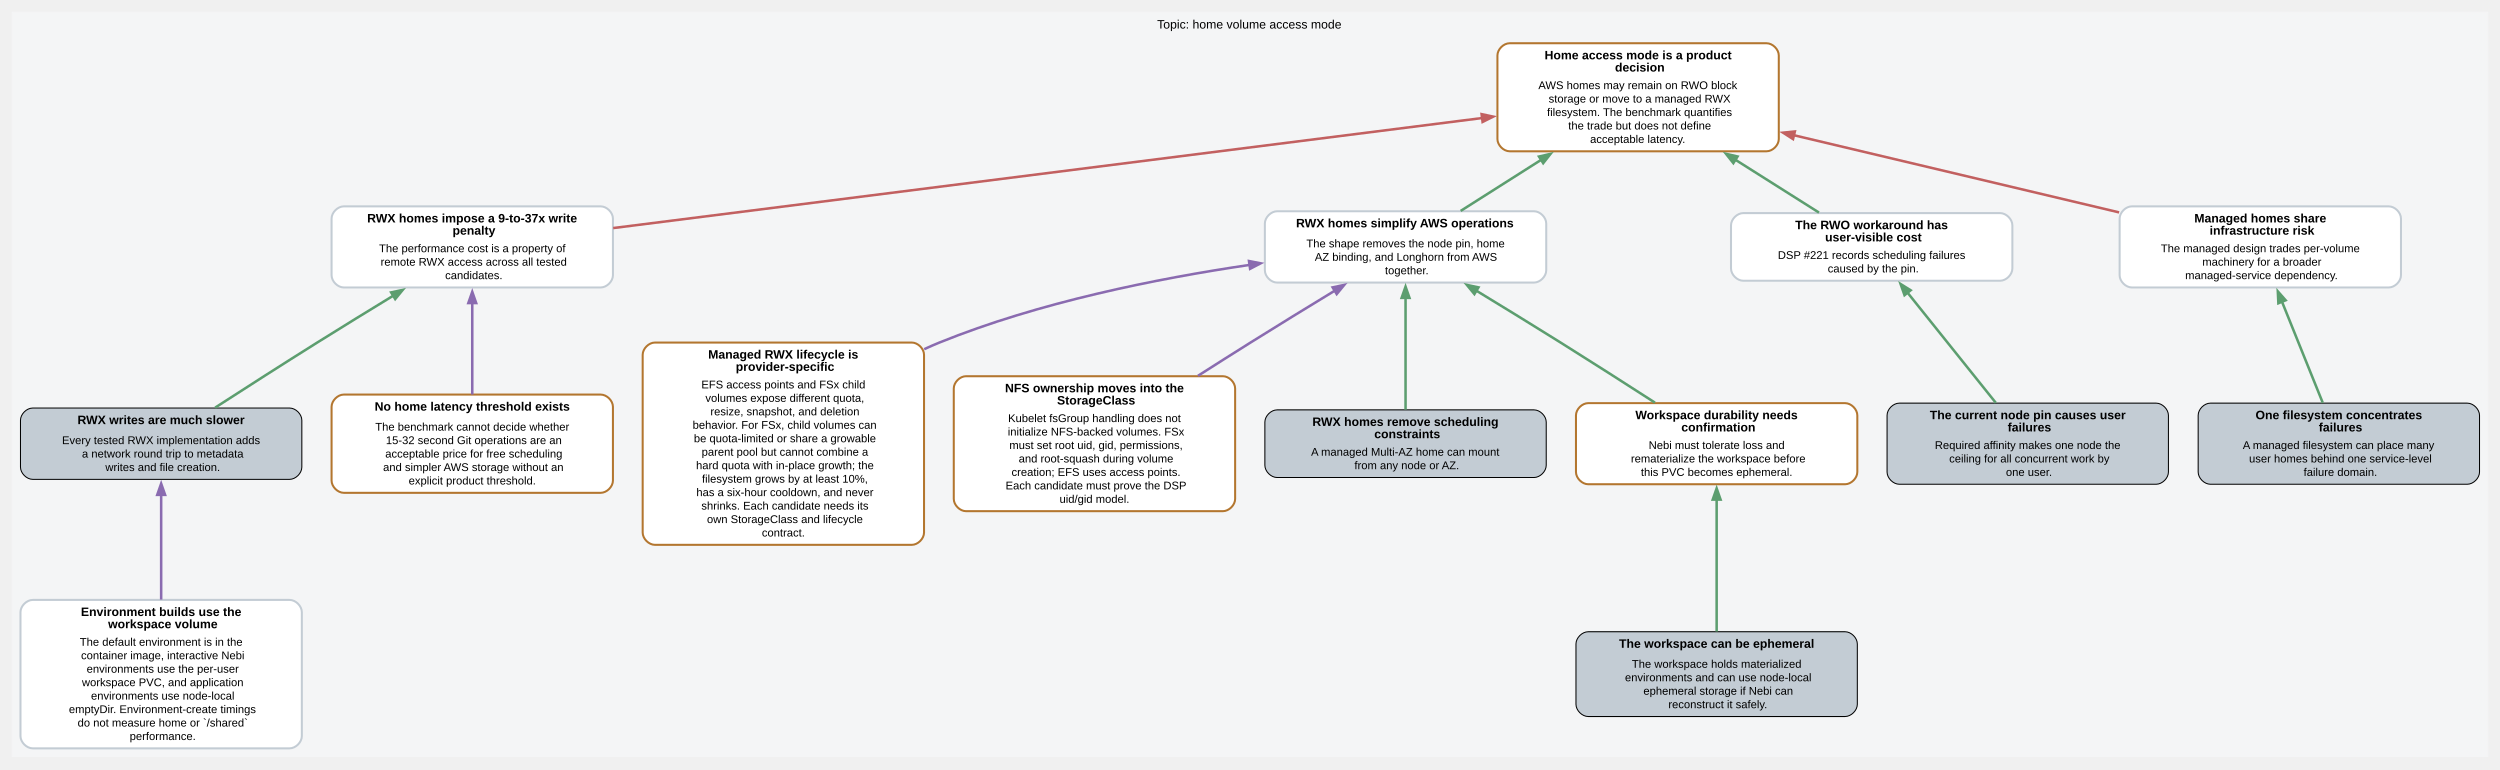
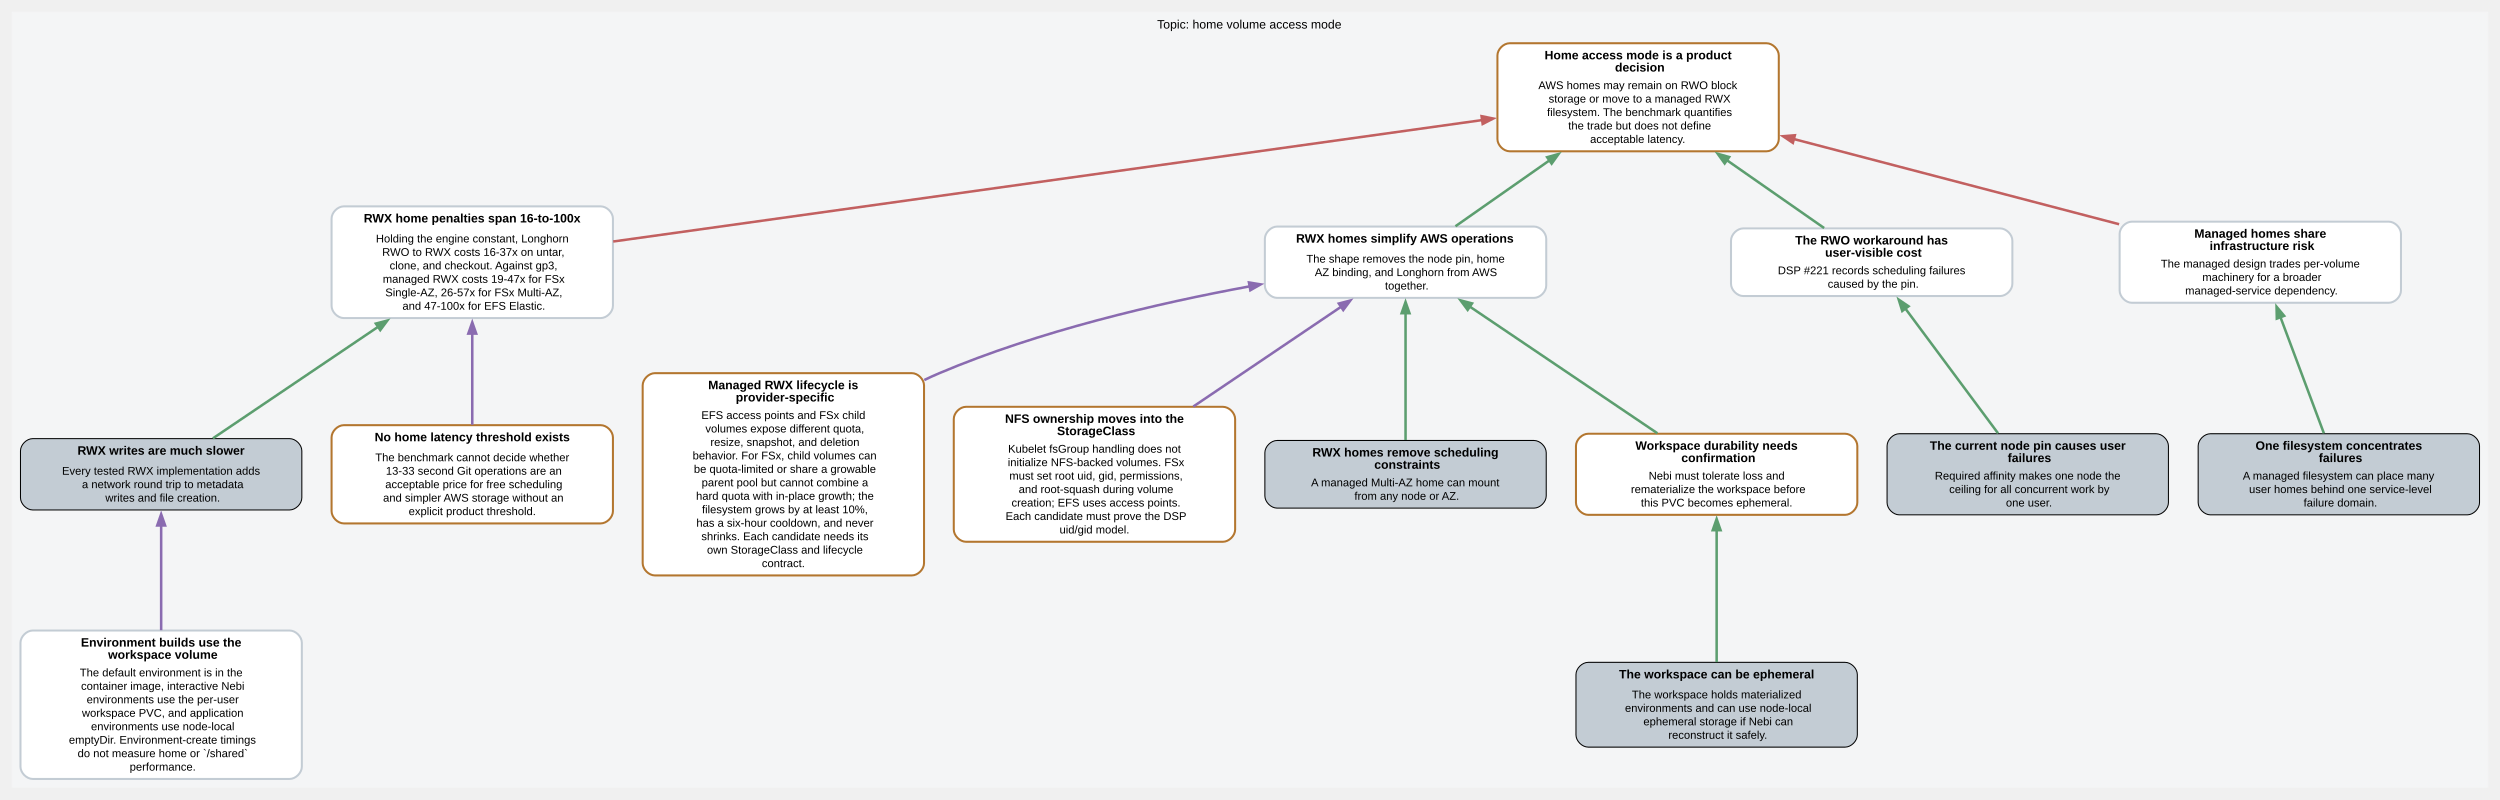
- <svg xmlns="http://www.w3.org/2000/svg" xmlns:xlink="http://www.w3.org/1999/xlink" width="2451pt" height="754pt" viewBox="0.00 0.00 2451.00 754.00">
-   <g id="graph0" class="graph" transform="scale(1 1) rotate(0) translate(4 749.68)">
+ <svg xmlns="http://www.w3.org/2000/svg" xmlns:xlink="http://www.w3.org/1999/xlink" width="2451pt" height="784pt" viewBox="0.00 0.00 2451.00 784.00">
+   <g id="graph0" class="graph" transform="scale(1 1) rotate(0) translate(4 779.68)">
    <g id="clust1" class="cluster">
-       <polygon fill="#f4f5f6" stroke="#f4f5f6" points="8,-8 8,-737.68 2435,-737.68 2435,-8 8,-8" />
-       <text xml:space="preserve" text-anchor="start" x="1130.46" y="-721.68" font-family="arial" font-size="12.00" fill="#000000">Topic: home volume access mode</text>
+       <polygon fill="#f4f5f6" stroke="#f4f5f6" points="8,-8 8,-767.68 2435,-767.68 2435,-8 8,-8" />
+       <text xml:space="preserve" text-anchor="start" x="1130.46" y="-751.68" font-family="arial" font-size="12.00" fill="#000000">Topic: home volume access mode</text>
    </g>
    <g id="node1" class="node">
      <g id="a_node1">
        <a xlink:title="AWS homes may remain on RWO block storage or move to a managed RWX filesystem. The benchmark quantifies the trade but does not define acceptable latency. ">
-           <path fill="white" stroke="#b3762f" stroke-width="2" d="M1727.92,-707.28C1727.92,-707.28 1476.08,-707.28 1476.08,-707.28 1470.08,-707.28 1464.08,-701.28 1464.08,-695.28 1464.08,-695.28 1464.08,-613.36 1464.08,-613.36 1464.08,-607.36 1470.08,-601.36 1476.08,-601.36 1476.08,-601.36 1727.92,-601.36 1727.92,-601.36 1733.92,-601.36 1739.92,-607.36 1739.92,-613.36 1739.92,-613.36 1739.92,-695.28 1739.92,-695.28 1739.92,-701.28 1733.92,-707.28 1727.92,-707.28" />
-           <text xml:space="preserve" text-anchor="start" x="1510.3" y="-691.52" font-family="arial" font-weight="bold" font-size="12.00" fill="#000000">Home access mode is a product</text>
-           <text xml:space="preserve" text-anchor="start" x="1575.99" y="-679.52" font-family="arial" font-weight="bold" font-size="12.00" fill="#000000"> decision</text>
-           <text xml:space="preserve" text-anchor="start" x="1504.2" y="-662.32" font-family="arial" font-size="11.00" fill="#000000">AWS homes may remain on RWO block</text>
-           <text xml:space="preserve" text-anchor="start" x="1511.21" y="-649.12" font-family="arial" font-size="11.00" fill="#000000"> storage or move to a managed RWX</text>
-           <text xml:space="preserve" text-anchor="start" x="1509.68" y="-635.92" font-family="arial" font-size="11.00" fill="#000000"> filesystem. The benchmark quantifies</text>
-           <text xml:space="preserve" text-anchor="start" x="1530.45" y="-622.72" font-family="arial" font-size="11.00" fill="#000000"> the trade but does not define</text>
-           <text xml:space="preserve" text-anchor="start" x="1551.86" y="-609.52" font-family="arial" font-size="11.00" fill="#000000"> acceptable latency. </text>
+           <path fill="white" stroke="#b3762f" stroke-width="2" d="M1727.92,-737.28C1727.92,-737.28 1476.08,-737.28 1476.08,-737.28 1470.08,-737.28 1464.08,-731.28 1464.08,-725.28 1464.08,-725.28 1464.08,-643.36 1464.08,-643.36 1464.08,-637.36 1470.08,-631.36 1476.08,-631.36 1476.08,-631.36 1727.92,-631.36 1727.92,-631.36 1733.92,-631.36 1739.92,-637.36 1739.92,-643.36 1739.92,-643.36 1739.92,-725.28 1739.92,-725.28 1739.92,-731.28 1733.92,-737.28 1727.92,-737.28" />
+           <text xml:space="preserve" text-anchor="start" x="1510.3" y="-721.52" font-family="arial" font-weight="bold" font-size="12.00" fill="#000000">Home access mode is a product</text>
+           <text xml:space="preserve" text-anchor="start" x="1575.99" y="-709.52" font-family="arial" font-weight="bold" font-size="12.00" fill="#000000"> decision</text>
+           <text xml:space="preserve" text-anchor="start" x="1504.2" y="-692.32" font-family="arial" font-size="11.00" fill="#000000">AWS homes may remain on RWO block</text>
+           <text xml:space="preserve" text-anchor="start" x="1511.21" y="-679.12" font-family="arial" font-size="11.00" fill="#000000"> storage or move to a managed RWX</text>
+           <text xml:space="preserve" text-anchor="start" x="1509.68" y="-665.92" font-family="arial" font-size="11.00" fill="#000000"> filesystem. The benchmark quantifies</text>
+           <text xml:space="preserve" text-anchor="start" x="1530.45" y="-652.72" font-family="arial" font-size="11.00" fill="#000000"> the trade but does not define</text>
+           <text xml:space="preserve" text-anchor="start" x="1551.86" y="-639.52" font-family="arial" font-size="11.00" fill="#000000"> acceptable latency. </text>
        </a>
      </g>
    </g>
    <g id="node2" class="node">
      <g id="a_node2">
        <a xlink:title="DSP #221 records scheduling failures caused by the pin.">
-           <path fill="white" stroke="#c3ccd4" stroke-width="2" d="M1956.92,-540.76C1956.92,-540.76 1705.08,-540.76 1705.08,-540.76 1699.08,-540.76 1693.08,-534.76 1693.08,-528.76 1693.08,-528.76 1693.08,-486.44 1693.08,-486.44 1693.08,-480.44 1699.08,-474.44 1705.08,-474.44 1705.08,-474.44 1956.92,-474.44 1956.92,-474.44 1962.92,-474.44 1968.92,-480.44 1968.92,-486.44 1968.92,-486.44 1968.92,-528.76 1968.92,-528.76 1968.92,-534.76 1962.92,-540.76 1956.92,-540.76" />
-           <text xml:space="preserve" text-anchor="start" x="1755.99" y="-525" font-family="arial" font-weight="bold" font-size="12.00" fill="#000000">The RWO workaround has</text>
-           <text xml:space="preserve" text-anchor="start" x="1781.98" y="-513" font-family="arial" font-weight="bold" font-size="12.00" fill="#000000"> user-visible cost</text>
-           <text xml:space="preserve" text-anchor="start" x="1738.98" y="-495.8" font-family="arial" font-size="11.00" fill="#000000">DSP #221 records scheduling failures</text>
-           <text xml:space="preserve" text-anchor="start" x="1784.83" y="-482.6" font-family="arial" font-size="11.00" fill="#000000"> caused by the pin.</text>
+           <path fill="white" stroke="#c3ccd4" stroke-width="2" d="M1956.92,-555.76C1956.92,-555.76 1705.08,-555.76 1705.08,-555.76 1699.08,-555.76 1693.08,-549.76 1693.08,-543.76 1693.08,-543.76 1693.08,-501.44 1693.08,-501.44 1693.08,-495.44 1699.08,-489.44 1705.08,-489.44 1705.08,-489.44 1956.92,-489.44 1956.92,-489.44 1962.92,-489.44 1968.92,-495.44 1968.92,-501.44 1968.92,-501.44 1968.92,-543.76 1968.92,-543.76 1968.92,-549.76 1962.92,-555.76 1956.92,-555.76" />
+           <text xml:space="preserve" text-anchor="start" x="1755.99" y="-540" font-family="arial" font-weight="bold" font-size="12.00" fill="#000000">The RWO workaround has</text>
+           <text xml:space="preserve" text-anchor="start" x="1781.98" y="-528" font-family="arial" font-weight="bold" font-size="12.00" fill="#000000"> user-visible cost</text>
+           <text xml:space="preserve" text-anchor="start" x="1738.98" y="-510.8" font-family="arial" font-size="11.00" fill="#000000">DSP #221 records scheduling failures</text>
+           <text xml:space="preserve" text-anchor="start" x="1784.83" y="-497.6" font-family="arial" font-size="11.00" fill="#000000"> caused by the pin.</text>
        </a>
      </g>
    </g>
    <g id="edge3" class="edge">
      <g id="a_edge3">
        <a xlink:title="support">
-           <path fill="none" stroke="#5c9e6f" stroke-width="2.5" d="M1779.32,-541.26C1755.08,-556.58 1725.39,-575.34 1697.29,-593.1" />
-           <polygon fill="#5c9e6f" stroke="#5c9e6f" stroke-width="2.5" points="1695.38,-589.75 1688.14,-598.88 1699.49,-596.26 1695.38,-589.75" />
+           <path fill="none" stroke="#5c9e6f" stroke-width="2.5" d="M1784.38,-556.11C1756.9,-575.29 1721.24,-600.15 1688.75,-622.81" />
+           <polygon fill="#5c9e6f" stroke="#5c9e6f" stroke-width="2.5" points="1686.87,-619.43 1680.05,-628.88 1691.28,-625.74 1686.87,-619.43" />
        </a>
      </g>
    </g>
    <g id="node3" class="node">
      <g id="a_node3">
        <a xlink:title="The shape removes the node pin, home AZ binding, and Longhorn from AWS together.">
-           <path fill="white" stroke="#c3ccd4" stroke-width="2" d="M1499.92,-542.56C1499.92,-542.56 1248.08,-542.56 1248.08,-542.56 1242.08,-542.56 1236.08,-536.56 1236.08,-530.56 1236.08,-530.56 1236.08,-484.64 1236.08,-484.64 1236.08,-478.64 1242.08,-472.64 1248.08,-472.64 1248.08,-472.64 1499.92,-472.64 1499.92,-472.64 1505.92,-472.64 1511.92,-478.64 1511.92,-484.64 1511.92,-484.64 1511.92,-530.56 1511.92,-530.56 1511.92,-536.56 1505.92,-542.56 1499.92,-542.56" />
-           <text xml:space="preserve" text-anchor="start" x="1266.65" y="-526.8" font-family="arial" font-weight="bold" font-size="12.00" fill="#000000">RWX homes simplify AWS operations</text>
-           <text xml:space="preserve" text-anchor="start" x="1276.77" y="-507.2" font-family="arial" font-size="11.00" fill="#000000">The shape removes the node pin, home</text>
-           <text xml:space="preserve" text-anchor="start" x="1282.59" y="-494" font-family="arial" font-size="11.00" fill="#000000"> AZ binding, and Longhorn from AWS</text>
-           <text xml:space="preserve" text-anchor="start" x="1350.76" y="-480.8" font-family="arial" font-size="11.00" fill="#000000"> together.</text>
+           <path fill="white" stroke="#c3ccd4" stroke-width="2" d="M1499.92,-557.56C1499.92,-557.56 1248.08,-557.56 1248.08,-557.56 1242.08,-557.56 1236.08,-551.56 1236.08,-545.56 1236.08,-545.56 1236.08,-499.64 1236.08,-499.64 1236.08,-493.64 1242.08,-487.64 1248.08,-487.64 1248.08,-487.64 1499.92,-487.64 1499.92,-487.64 1505.92,-487.64 1511.92,-493.64 1511.92,-499.64 1511.92,-499.64 1511.92,-545.56 1511.92,-545.56 1511.92,-551.56 1505.92,-557.56 1499.92,-557.56" />
+           <text xml:space="preserve" text-anchor="start" x="1266.65" y="-541.8" font-family="arial" font-weight="bold" font-size="12.00" fill="#000000">RWX homes simplify AWS operations</text>
+           <text xml:space="preserve" text-anchor="start" x="1276.77" y="-522.2" font-family="arial" font-size="11.00" fill="#000000">The shape removes the node pin, home</text>
+           <text xml:space="preserve" text-anchor="start" x="1282.59" y="-509" font-family="arial" font-size="11.00" fill="#000000"> AZ binding, and Longhorn from AWS</text>
+           <text xml:space="preserve" text-anchor="start" x="1350.76" y="-495.8" font-family="arial" font-size="11.00" fill="#000000"> together.</text>
        </a>
      </g>
    </g>
    <g id="edge1" class="edge">
      <g id="a_edge1">
        <a xlink:title="support">
-           <path fill="none" stroke="#5c9e6f" stroke-width="2.5" d="M1428.03,-542.9C1451.67,-557.9 1480.12,-575.96 1507.1,-593.08" />
-           <polygon fill="#5c9e6f" stroke="#5c9e6f" stroke-width="2.5" points="1504.82,-596.2 1516.17,-598.84 1508.95,-589.7 1504.82,-596.2" />
+           <path fill="none" stroke="#5c9e6f" stroke-width="2.5" d="M1422.91,-557.86C1449.83,-576.72 1484.03,-600.68 1515.31,-622.59" />
+           <polygon fill="#5c9e6f" stroke="#5c9e6f" stroke-width="2.5" points="1512.82,-625.55 1524.04,-628.71 1517.24,-619.24 1512.82,-625.55" />
        </a>
      </g>
    </g>
    <g id="node4" class="node">
      <g id="a_node4">
        <a xlink:title="Nebi must tolerate loss and rematerialize the workspace before this PVC becomes ephemeral. ">
          <path fill="white" stroke="#b3762f" stroke-width="2" d="M1804.92,-354.44C1804.92,-354.44 1553.08,-354.44 1553.08,-354.44 1547.08,-354.44 1541.08,-348.44 1541.08,-342.44 1541.08,-342.44 1541.08,-286.92 1541.08,-286.92 1541.08,-280.92 1547.08,-274.92 1553.08,-274.92 1553.08,-274.92 1804.92,-274.92 1804.92,-274.92 1810.92,-274.92 1816.92,-280.92 1816.92,-286.92 1816.92,-286.92 1816.92,-342.44 1816.92,-342.44 1816.92,-348.44 1810.92,-354.44 1804.92,-354.44" />
          <text xml:space="preserve" text-anchor="start" x="1599.31" y="-338.68" font-family="arial" font-weight="bold" font-size="12.00" fill="#000000">Workspace durability needs</text>
          <text xml:space="preserve" text-anchor="start" x="1641" y="-326.68" font-family="arial" font-weight="bold" font-size="12.00" fill="#000000"> confirmation</text>
          <text xml:space="preserve" text-anchor="start" x="1612.36" y="-309.48" font-family="arial" font-size="11.00" fill="#000000">Nebi must tolerate loss and</text>
          <text xml:space="preserve" text-anchor="start" x="1591.88" y="-296.28" font-family="arial" font-size="11.00" fill="#000000"> rematerialize the workspace before</text>
          <text xml:space="preserve" text-anchor="start" x="1601.66" y="-283.08" font-family="arial" font-size="11.00" fill="#000000"> this PVC becomes ephemeral. </text>
        </a>
      </g>
    </g>
    <g id="edge4" class="edge">
      <g id="a_edge4">
        <a xlink:title="support">
-           <path fill="none" stroke="#5c9e6f" stroke-width="2.5" d="M1618.52,-354.93C1590.47,-373.01 1556.63,-394.67 1526,-413.84 1499.09,-430.68 1469.31,-448.94 1443.29,-464.77" />
-           <polygon fill="#5c9e6f" stroke="#5c9e6f" stroke-width="2.5" points="1441.49,-461.36 1434.08,-470.36 1445.48,-467.94 1441.49,-461.36" />
+           <path fill="none" stroke="#5c9e6f" stroke-width="2.5" d="M1620.91,-354.9C1568.32,-390.41 1491.03,-442.59 1436.97,-479.09" />
+           <polygon fill="#5c9e6f" stroke="#5c9e6f" stroke-width="2.5" points="1434.88,-475.85 1427.92,-485.2 1439.19,-482.23 1434.88,-475.85" />
        </a>
      </g>
    </g>
    <g id="node5" class="node">
      <g id="a_node5">
-         <a xlink:title="The performance cost is a property of remote RWX access across all tested candidates.">
-           <path fill="white" stroke="#c3ccd4" stroke-width="2" d="M584.92,-547.36C584.92,-547.36 333.08,-547.36 333.08,-547.36 327.08,-547.36 321.08,-541.36 321.08,-535.36 321.08,-535.36 321.08,-479.84 321.08,-479.84 321.08,-473.84 327.08,-467.84 333.08,-467.84 333.08,-467.84 584.92,-467.84 584.92,-467.84 590.92,-467.84 596.92,-473.84 596.92,-479.84 596.92,-479.84 596.92,-535.36 596.92,-535.36 596.92,-541.36 590.92,-547.36 584.92,-547.36" />
-           <text xml:space="preserve" text-anchor="start" x="355.97" y="-531.6" font-family="arial" font-weight="bold" font-size="12.00" fill="#000000">RWX homes impose a 9-to-37x write</text>
-           <text xml:space="preserve" text-anchor="start" x="436.33" y="-519.6" font-family="arial" font-weight="bold" font-size="12.00" fill="#000000"> penalty</text>
-           <text xml:space="preserve" text-anchor="start" x="367.6" y="-502.4" font-family="arial" font-size="11.00" fill="#000000">The performance cost is a property of</text>
-           <text xml:space="preserve" text-anchor="start" x="366.08" y="-489.2" font-family="arial" font-size="11.00" fill="#000000"> remote RWX access across all tested</text>
-           <text xml:space="preserve" text-anchor="start" x="429.34" y="-476" font-family="arial" font-size="11.00" fill="#000000"> candidates.</text>
+         <a xlink:title="Holding the engine constant, Longhorn RWO to RWX costs 16-37x on untar, clone, and checkout. Against gp3, managed RWX costs 19-47x for FSx Single-AZ, 26-57x for FSx Multi-AZ, and 47-100x for EFS Elastic.">
+           <path fill="white" stroke="#c3ccd4" stroke-width="2" d="M584.92,-577.36C584.92,-577.36 333.08,-577.36 333.08,-577.36 327.08,-577.36 321.08,-571.36 321.08,-565.36 321.08,-565.36 321.08,-479.84 321.08,-479.84 321.08,-473.84 327.08,-467.84 333.08,-467.84 333.08,-467.84 584.92,-467.84 584.92,-467.84 590.92,-467.84 596.92,-473.84 596.92,-479.84 596.92,-479.84 596.92,-565.36 596.92,-565.36 596.92,-571.36 590.92,-577.36 584.92,-577.36" />
+           <text xml:space="preserve" text-anchor="start" x="352.64" y="-561.6" font-family="arial" font-weight="bold" font-size="12.00" fill="#000000">RWX home penalties span 16-to-100x</text>
+           <text xml:space="preserve" text-anchor="start" x="364.51" y="-542" font-family="arial" font-size="11.00" fill="#000000">Holding the engine constant, Longhorn</text>
+           <text xml:space="preserve" text-anchor="start" x="367.61" y="-528.8" font-family="arial" font-size="11.00" fill="#000000"> RWO to RWX costs 16-37x on untar,</text>
+           <text xml:space="preserve" text-anchor="start" x="374.92" y="-515.6" font-family="arial" font-size="11.00" fill="#000000"> clone, and checkout. Against gp3,</text>
+           <text xml:space="preserve" text-anchor="start" x="368.22" y="-502.4" font-family="arial" font-size="11.00" fill="#000000"> managed RWX costs 19-47x for FSx</text>
+           <text xml:space="preserve" text-anchor="start" x="370.67" y="-489.2" font-family="arial" font-size="11.00" fill="#000000"> Single-AZ, 26-57x for FSx Multi-AZ,</text>
+           <text xml:space="preserve" text-anchor="start" x="387.47" y="-476" font-family="arial" font-size="11.00" fill="#000000"> and 47-100x for EFS Elastic.</text>
        </a>
      </g>
    </g>
    <g id="edge5" class="edge">
      <g id="a_edge5">
        <a xlink:title="attack">
-           <path fill="none" stroke="#c26060" stroke-width="2.5" d="M597.16,-526.09C812.23,-553.32 1225.59,-605.66 1449.26,-633.98" />
-           <polygon fill="#c26060" stroke="#c26060" stroke-width="2.5" points="1448.57,-637.77 1459.96,-635.34 1449.53,-630.13 1448.57,-637.77" />
+           <path fill="none" stroke="#c26060" stroke-width="2.5" d="M597.16,-542.91C812.23,-572.96 1225.59,-630.72 1449.26,-661.98" />
+           <polygon fill="#c26060" stroke="#c26060" stroke-width="2.5" points="1448.54,-665.76 1459.97,-663.47 1449.61,-658.14 1448.54,-665.76" />
        </a>
      </g>
    </g>
    <g id="node6" class="node">
      <g id="a_node6">
        <a xlink:title="The default environment is in the container image, interactive Nebi environments use the per-user workspace PVC, and application environments use node-local emptyDir. Environment-create timings do not measure home or `/shared` performance.">
          <path fill="white" stroke="#c3ccd4" stroke-width="2" d="M279.92,-161.52C279.92,-161.52 28.08,-161.52 28.08,-161.52 22.08,-161.52 16.08,-155.52 16.08,-149.52 16.08,-149.52 16.08,-28 16.08,-28 16.08,-22 22.08,-16 28.08,-16 28.08,-16 279.92,-16 279.92,-16 285.92,-16 291.92,-22 291.92,-28 291.92,-28 291.92,-149.52 291.92,-149.52 291.92,-155.52 285.92,-161.52 279.92,-161.52" />
          <text xml:space="preserve" text-anchor="start" x="75.32" y="-145.76" font-family="arial" font-weight="bold" font-size="12.00" fill="#000000">Environment builds use the</text>
          <text xml:space="preserve" text-anchor="start" x="98.64" y="-133.76" font-family="arial" font-weight="bold" font-size="12.00" fill="#000000"> workspace volume</text>
          <text xml:space="preserve" text-anchor="start" x="74.2" y="-116.56" font-family="arial" font-size="11.00" fill="#000000">The default environment is in the</text>
          <text xml:space="preserve" text-anchor="start" x="72.38" y="-103.36" font-family="arial" font-size="11.00" fill="#000000"> container image, interactive Nebi</text>
          <text xml:space="preserve" text-anchor="start" x="77.88" y="-90.16" font-family="arial" font-size="11.00" fill="#000000"> environments use the per-user</text>
          <text xml:space="preserve" text-anchor="start" x="73.29" y="-76.96" font-family="arial" font-size="11.00" fill="#000000"> workspace PVC, and application</text>
          <text xml:space="preserve" text-anchor="start" x="82.15" y="-63.76" font-family="arial" font-size="11.00" fill="#000000"> environments use node-local</text>
          <text xml:space="preserve" text-anchor="start" x="60.47" y="-50.56" font-family="arial" font-size="11.00" fill="#000000"> emptyDir. Environment-create timings</text>
          <text xml:space="preserve" text-anchor="start" x="69.01" y="-37.36" font-family="arial" font-size="11.00" fill="#000000"> do not measure home or `/shared`</text>
          <text xml:space="preserve" text-anchor="start" x="120.07" y="-24.16" font-family="arial" font-size="11.00" fill="#000000"> performance.</text>
        </a>
      </g>
    </g>
    <g id="node13" class="node">
      <g id="a_node13">
        <a xlink:title="Every tested RWX implementation adds a network round trip to metadata writes and file creation.">
          <path fill="#c3ccd4" stroke="black" d="M279.92,-349.64C279.92,-349.64 28.08,-349.64 28.08,-349.64 22.08,-349.64 16.08,-343.64 16.08,-337.64 16.08,-337.64 16.08,-291.72 16.08,-291.72 16.08,-285.72 22.08,-279.72 28.08,-279.72 28.08,-279.72 279.92,-279.72 279.92,-279.72 285.92,-279.72 291.92,-285.72 291.92,-291.72 291.92,-291.72 291.92,-337.64 291.92,-337.64 291.92,-343.64 285.92,-349.64 279.92,-349.64" />
          <text xml:space="preserve" text-anchor="start" x="71.97" y="-333.88" font-family="arial" font-weight="bold" font-size="12.00" fill="#000000">RWX writes are much slower</text>
          <text xml:space="preserve" text-anchor="start" x="56.79" y="-314.28" font-family="arial" font-size="11.00" fill="#000000">Every tested RWX implementation adds</text>
          <text xml:space="preserve" text-anchor="start" x="73.29" y="-301.08" font-family="arial" font-size="11.00" fill="#000000"> a network round trip to metadata</text>
          <text xml:space="preserve" text-anchor="start" x="96.22" y="-287.88" font-family="arial" font-size="11.00" fill="#000000"> writes and file creation.</text>
        </a>
      </g>
    </g>
    <g id="edge6" class="edge">
      <g id="a_edge6">
        <a xlink:title="undercut">
          <path fill="none" stroke="#8a6bb0" stroke-width="2.5" d="M154,-161.84C154,-195.53 154,-234.76 154,-264.9" />
          <polygon fill="#8a6bb0" stroke="#8a6bb0" stroke-width="2.5" points="150.15,-264.54 154,-275.54 157.85,-264.54 150.15,-264.54" />
        </a>
      </g>
    </g>
    <g id="node7" class="node">
      <g id="a_node7">
-         <a xlink:title="The benchmark cannot decide whether 15-32 second Git operations are an acceptable price for free scheduling and simpler AWS storage without an explicit product threshold. ">
+         <a xlink:title="The benchmark cannot decide whether 13-33 second Git operations are an acceptable price for free scheduling and simpler AWS storage without an explicit product threshold. ">
          <path fill="white" stroke="#b3762f" stroke-width="2" d="M584.92,-362.84C584.92,-362.84 333.08,-362.84 333.08,-362.84 327.08,-362.84 321.08,-356.84 321.08,-350.84 321.08,-350.84 321.08,-278.52 321.08,-278.52 321.08,-272.52 327.08,-266.52 333.08,-266.52 333.08,-266.52 584.92,-266.52 584.92,-266.52 590.92,-266.52 596.92,-272.52 596.92,-278.52 596.92,-278.52 596.92,-350.84 596.92,-350.84 596.92,-356.84 590.92,-362.84 584.92,-362.84" />
          <text xml:space="preserve" text-anchor="start" x="363.31" y="-347.08" font-family="arial" font-weight="bold" font-size="12.00" fill="#000000">No home latency threshold exists</text>
          <text xml:space="preserve" text-anchor="start" x="363.92" y="-327.48" font-family="arial" font-size="11.00" fill="#000000">The benchmark cannot decide whether</text>
-           <text xml:space="preserve" text-anchor="start" x="371.25" y="-314.28" font-family="arial" font-size="11.00" fill="#000000"> 15-32 second Git operations are an</text>
+           <text xml:space="preserve" text-anchor="start" x="371.25" y="-314.28" font-family="arial" font-size="11.00" fill="#000000"> 13-33 second Git operations are an</text>
          <text xml:space="preserve" text-anchor="start" x="370.64" y="-301.08" font-family="arial" font-size="11.00" fill="#000000"> acceptable price for free scheduling</text>
          <text xml:space="preserve" text-anchor="start" x="368.51" y="-287.88" font-family="arial" font-size="11.00" fill="#000000"> and simpler AWS storage without an</text>
          <text xml:space="preserve" text-anchor="start" x="393.58" y="-274.68" font-family="arial" font-size="11.00" fill="#000000"> explicit product threshold. </text>
        </a>
      </g>
    </g>
    <g id="edge7" class="edge">
      <g id="a_edge7">
        <a xlink:title="undercut">
-           <path fill="none" stroke="#8a6bb0" stroke-width="2.5" d="M459,-362.87C459,-390.11 459,-424.46 459,-452.75" />
-           <polygon fill="#8a6bb0" stroke="#8a6bb0" stroke-width="2.5" points="455.15,-452.56 459,-463.56 462.85,-452.56 455.15,-452.56" />
+           <path fill="none" stroke="#8a6bb0" stroke-width="2.5" d="M459,-363.18C459,-389.8 459,-423.47 459,-452.92" />
+           <polygon fill="#8a6bb0" stroke="#8a6bb0" stroke-width="2.5" points="455.15,-452.65 459,-463.65 462.85,-452.65 455.15,-452.65" />
        </a>
      </g>
    </g>
    <g id="node8" class="node">
      <g id="a_node8">
        <a xlink:title="The managed design trades per-volume machinery for a broader managed-service dependency.">
-           <path fill="white" stroke="#c3ccd4" stroke-width="2" d="M2337.92,-547.36C2337.92,-547.36 2086.08,-547.36 2086.08,-547.36 2080.08,-547.36 2074.08,-541.36 2074.08,-535.36 2074.08,-535.36 2074.08,-479.84 2074.08,-479.84 2074.08,-473.84 2080.08,-467.84 2086.08,-467.84 2086.08,-467.84 2337.92,-467.84 2337.92,-467.84 2343.92,-467.84 2349.92,-473.84 2349.92,-479.84 2349.92,-479.84 2349.92,-535.36 2349.92,-535.36 2349.92,-541.36 2343.92,-547.36 2337.92,-547.36" />
-           <text xml:space="preserve" text-anchor="start" x="2147.31" y="-531.6" font-family="arial" font-weight="bold" font-size="12.00" fill="#000000">Managed homes share</text>
-           <text xml:space="preserve" text-anchor="start" x="2158.98" y="-519.6" font-family="arial" font-weight="bold" font-size="12.00" fill="#000000"> infrastructure risk</text>
-           <text xml:space="preserve" text-anchor="start" x="2114.47" y="-502.4" font-family="arial" font-size="11.00" fill="#000000">The managed design trades per-volume</text>
-           <text xml:space="preserve" text-anchor="start" x="2152.08" y="-489.2" font-family="arial" font-size="11.00" fill="#000000"> machinery for a broader</text>
-           <text xml:space="preserve" text-anchor="start" x="2135.26" y="-476" font-family="arial" font-size="11.00" fill="#000000"> managed-service dependency.</text>
+           <path fill="white" stroke="#c3ccd4" stroke-width="2" d="M2337.92,-562.36C2337.92,-562.36 2086.08,-562.36 2086.08,-562.36 2080.08,-562.36 2074.08,-556.36 2074.08,-550.36 2074.08,-550.36 2074.08,-494.84 2074.08,-494.84 2074.08,-488.84 2080.08,-482.84 2086.08,-482.84 2086.08,-482.84 2337.92,-482.84 2337.92,-482.84 2343.92,-482.84 2349.92,-488.84 2349.92,-494.84 2349.92,-494.84 2349.92,-550.36 2349.92,-550.36 2349.92,-556.36 2343.92,-562.36 2337.92,-562.36" />
+           <text xml:space="preserve" text-anchor="start" x="2147.31" y="-546.6" font-family="arial" font-weight="bold" font-size="12.00" fill="#000000">Managed homes share</text>
+           <text xml:space="preserve" text-anchor="start" x="2158.98" y="-534.6" font-family="arial" font-weight="bold" font-size="12.00" fill="#000000"> infrastructure risk</text>
+           <text xml:space="preserve" text-anchor="start" x="2114.47" y="-517.4" font-family="arial" font-size="11.00" fill="#000000">The managed design trades per-volume</text>
+           <text xml:space="preserve" text-anchor="start" x="2152.08" y="-504.2" font-family="arial" font-size="11.00" fill="#000000"> machinery for a broader</text>
+           <text xml:space="preserve" text-anchor="start" x="2135.26" y="-491" font-family="arial" font-size="11.00" fill="#000000"> managed-service dependency.</text>
        </a>
      </g>
    </g>
    <g id="edge2" class="edge">
      <g id="a_edge2">
        <a xlink:title="attack">
-           <path fill="none" stroke="#c26060" stroke-width="2.5" d="M2073.58,-541.44C1978.6,-563.97 1852.52,-593.88 1754.63,-617.11" />
-           <polygon fill="#c26060" stroke="#c26060" stroke-width="2.5" points="1753.89,-613.33 1744.08,-619.61 1755.67,-620.82 1753.89,-613.33" />
+           <path fill="none" stroke="#c26060" stroke-width="2.5" d="M2073.58,-559.84C1978.6,-584.71 1852.52,-617.72 1754.63,-643.36" />
+           <polygon fill="#c26060" stroke="#c26060" stroke-width="2.5" points="1753.72,-639.61 1744.06,-646.12 1755.67,-647.06 1753.72,-639.61" />
        </a>
      </g>
    </g>
    <g id="node9" class="node">
      <g id="a_node9">
        <a xlink:title="EFS access points and FSx child volumes expose different quota, resize, snapshot, and deletion behavior. For FSx, child volumes can be quota-limited or share a growable parent pool but cannot combine a hard quota with in-place growth; the filesystem grows by at least 10%, has a six-hour cooldown, and never shrinks. Each candidate needs its own StorageClass and lifecycle contract. ">
          <path fill="white" stroke="#b3762f" stroke-width="2" d="M889.92,-413.84C889.92,-413.84 638.08,-413.84 638.08,-413.84 632.08,-413.84 626.08,-407.84 626.08,-401.84 626.08,-401.84 626.08,-227.52 626.08,-227.52 626.08,-221.52 632.08,-215.52 638.08,-215.52 638.08,-215.52 889.92,-215.52 889.92,-215.52 895.92,-215.52 901.92,-221.52 901.92,-227.52 901.92,-227.52 901.92,-401.84 901.92,-401.84 901.92,-407.84 895.92,-413.84 889.92,-413.84" />
          <text xml:space="preserve" text-anchor="start" x="690.31" y="-398.08" font-family="arial" font-weight="bold" font-size="12.00" fill="#000000">Managed RWX lifecycle is</text>
          <text xml:space="preserve" text-anchor="start" x="713.98" y="-386.08" font-family="arial" font-weight="bold" font-size="12.00" fill="#000000"> provider-specific</text>
          <text xml:space="preserve" text-anchor="start" x="683.6" y="-368.88" font-family="arial" font-size="11.00" fill="#000000">EFS access points and FSx child</text>
          <text xml:space="preserve" text-anchor="start" x="684.51" y="-355.68" font-family="arial" font-size="11.00" fill="#000000"> volumes expose different quota,</text>
          <text xml:space="preserve" text-anchor="start" x="689.4" y="-342.48" font-family="arial" font-size="11.00" fill="#000000"> resize, snapshot, and deletion</text>
          <text xml:space="preserve" text-anchor="start" x="671.99" y="-329.28" font-family="arial" font-size="11.00" fill="#000000"> behavior. For FSx, child volumes can</text>
          <text xml:space="preserve" text-anchor="start" x="673.2" y="-316.08" font-family="arial" font-size="11.00" fill="#000000"> be quota-limited or share a growable</text>
          <text xml:space="preserve" text-anchor="start" x="680.83" y="-302.88" font-family="arial" font-size="11.00" fill="#000000"> parent pool but cannot combine a</text>
          <text xml:space="preserve" text-anchor="start" x="675.34" y="-289.68" font-family="arial" font-size="11.00" fill="#000000"> hard quota with in-place growth; the</text>
          <text xml:space="preserve" text-anchor="start" x="681.16" y="-276.48" font-family="arial" font-size="11.00" fill="#000000"> filesystem grows by at least 10%,</text>
          <text xml:space="preserve" text-anchor="start" x="675.64" y="-263.28" font-family="arial" font-size="11.00" fill="#000000"> has a six-hour cooldown, and never</text>
          <text xml:space="preserve" text-anchor="start" x="680.54" y="-250.08" font-family="arial" font-size="11.00" fill="#000000"> shrinks. Each candidate needs its</text>
          <text xml:space="preserve" text-anchor="start" x="686.04" y="-236.88" font-family="arial" font-size="11.00" fill="#000000"> own StorageClass and lifecycle</text>
          <text xml:space="preserve" text-anchor="start" x="739.85" y="-223.68" font-family="arial" font-size="11.00" fill="#000000"> contract. </text>
        </a>
      </g>
    </g>
    <g id="edge8" class="edge">
      <g id="a_edge8">
        <a xlink:title="undercut">
-           <path fill="none" stroke="#8a6bb0" stroke-width="2.5" d="M902.07,-407.33C907.04,-409.64 912.03,-411.82 917,-413.84 1014.28,-453.3 1130.27,-476.58 1221.04,-489.96" />
-           <polygon fill="#8a6bb0" stroke="#8a6bb0" stroke-width="2.5" points="1220.5,-493.77 1231.93,-491.52 1221.59,-486.14 1220.5,-493.77" />
+           <path fill="none" stroke="#8a6bb0" stroke-width="2.5" d="M902.15,-407.12C907.1,-409.5 912.06,-411.75 917,-413.84 1014.42,-455.14 1130.54,-482.27 1221.35,-498.97" />
+           <polygon fill="#8a6bb0" stroke="#8a6bb0" stroke-width="2.5" points="1220.47,-502.72 1231.98,-500.89 1221.84,-495.14 1220.47,-502.72" />
        </a>
      </g>
    </g>
    <g id="node10" class="node">
      <g id="a_node10">
        <a xlink:title="Kubelet fsGroup handling does not initialize NFS-backed volumes. FSx must set root uid, gid, permissions, and root-squash during volume creation; EFS uses access points. Each candidate must prove the DSP uid/gid model. ">
          <path fill="white" stroke="#b3762f" stroke-width="2" d="M1194.92,-380.84C1194.92,-380.84 943.08,-380.84 943.08,-380.84 937.08,-380.84 931.08,-374.84 931.08,-368.84 931.08,-368.84 931.08,-260.52 931.08,-260.52 931.08,-254.52 937.08,-248.52 943.08,-248.52 943.08,-248.52 1194.92,-248.52 1194.92,-248.52 1200.92,-248.52 1206.92,-254.52 1206.92,-260.52 1206.92,-260.52 1206.92,-368.84 1206.92,-368.84 1206.92,-374.84 1200.92,-380.84 1194.92,-380.84" />
          <text xml:space="preserve" text-anchor="start" x="981.32" y="-365.08" font-family="arial" font-weight="bold" font-size="12.00" fill="#000000">NFS ownership moves into the</text>
          <text xml:space="preserve" text-anchor="start" x="1028.98" y="-353.08" font-family="arial" font-weight="bold" font-size="12.00" fill="#000000"> StorageClass</text>
          <text xml:space="preserve" text-anchor="start" x="984.3" y="-335.88" font-family="arial" font-size="11.00" fill="#000000">Kubelet fsGroup handling does not</text>
          <text xml:space="preserve" text-anchor="start" x="980.97" y="-322.68" font-family="arial" font-size="11.00" fill="#000000"> initialize NFS-backed volumes. FSx</text>
          <text xml:space="preserve" text-anchor="start" x="982.49" y="-309.48" font-family="arial" font-size="11.00" fill="#000000"> must set root uid, gid, permissions,</text>
          <text xml:space="preserve" text-anchor="start" x="991.65" y="-296.28" font-family="arial" font-size="11.00" fill="#000000"> and root-squash during volume</text>
          <text xml:space="preserve" text-anchor="start" x="984.63" y="-283.08" font-family="arial" font-size="11.00" fill="#000000"> creation; EFS uses access points.</text>
          <text xml:space="preserve" text-anchor="start" x="978.81" y="-269.88" font-family="arial" font-size="11.00" fill="#000000"> Each candidate must prove the DSP</text>
          <text xml:space="preserve" text-anchor="start" x="1031.7" y="-256.68" font-family="arial" font-size="11.00" fill="#000000"> uid/gid model. </text>
        </a>
      </g>
    </g>
    <g id="edge9" class="edge">
      <g id="a_edge9">
        <a xlink:title="undercut">
-           <path fill="none" stroke="#8a6bb0" stroke-width="2.5" d="M1170.44,-381.21C1187.6,-392.17 1205.28,-403.38 1222,-413.84 1248.91,-430.68 1278.69,-448.94 1304.71,-464.77" />
-           <polygon fill="#8a6bb0" stroke="#8a6bb0" stroke-width="2.5" points="1302.52,-467.94 1313.92,-470.36 1306.51,-461.36 1302.52,-467.94" />
+           <path fill="none" stroke="#8a6bb0" stroke-width="2.5" d="M1165.92,-381.12C1213.29,-413.1 1268.94,-450.67 1310.77,-478.91" />
+           <polygon fill="#8a6bb0" stroke="#8a6bb0" stroke-width="2.5" points="1308.6,-482.09 1319.87,-485.05 1312.91,-475.71 1308.6,-482.09" />
        </a>
      </g>
    </g>
    <g id="node11" class="node">
      <g id="a_node11">
        <a xlink:title="A managed Multi-AZ home can mount from any node or AZ.">
          <path fill="#c3ccd4" stroke="black" d="M1499.92,-347.84C1499.92,-347.84 1248.08,-347.84 1248.08,-347.84 1242.08,-347.84 1236.08,-341.84 1236.08,-335.84 1236.08,-335.84 1236.08,-293.52 1236.08,-293.52 1236.08,-287.52 1242.08,-281.52 1248.08,-281.52 1248.08,-281.52 1499.92,-281.52 1499.92,-281.52 1505.92,-281.52 1511.92,-287.52 1511.92,-293.52 1511.92,-293.52 1511.92,-335.84 1511.92,-335.84 1511.92,-341.84 1505.92,-347.84 1499.92,-347.84" />
          <text xml:space="preserve" text-anchor="start" x="1282.65" y="-332.08" font-family="arial" font-weight="bold" font-size="12.00" fill="#000000">RWX homes remove scheduling</text>
          <text xml:space="preserve" text-anchor="start" x="1339.99" y="-320.08" font-family="arial" font-weight="bold" font-size="12.00" fill="#000000"> constraints</text>
          <text xml:space="preserve" text-anchor="start" x="1281.37" y="-302.88" font-family="arial" font-size="11.00" fill="#000000">A managed Multi-AZ home can mount</text>
          <text xml:space="preserve" text-anchor="start" x="1320.81" y="-289.68" font-family="arial" font-size="11.00" fill="#000000"> from any node or AZ.</text>
        </a>
      </g>
    </g>
    <g id="edge10" class="edge">
      <g id="a_edge10">
        <a xlink:title="support">
-           <path fill="none" stroke="#5c9e6f" stroke-width="2.5" d="M1374,-348.07C1374,-378.19 1374,-423.47 1374,-457.93" />
-           <polygon fill="#5c9e6f" stroke="#5c9e6f" stroke-width="2.5" points="1370.15,-457.66 1374,-468.66 1377.85,-457.66 1370.15,-457.66" />
+           <path fill="none" stroke="#5c9e6f" stroke-width="2.5" d="M1374,-348.31C1374,-381.77 1374,-434.23 1374,-472.66" />
+           <polygon fill="#5c9e6f" stroke="#5c9e6f" stroke-width="2.5" points="1370.15,-472.63 1374,-483.63 1377.85,-472.63 1370.15,-472.63" />
        </a>
      </g>
    </g>
    <g id="node12" class="node">
      <g id="a_node12">
        <a xlink:title="Required affinity makes one node the ceiling for all concurrent work by one user.">
          <path fill="#c3ccd4" stroke="black" d="M2109.92,-354.44C2109.92,-354.44 1858.08,-354.44 1858.08,-354.44 1852.08,-354.44 1846.08,-348.44 1846.08,-342.44 1846.08,-342.44 1846.08,-286.92 1846.08,-286.92 1846.08,-280.92 1852.08,-274.92 1858.08,-274.92 1858.08,-274.92 2109.92,-274.92 2109.92,-274.92 2115.92,-274.92 2121.92,-280.92 2121.92,-286.92 2121.92,-286.92 2121.92,-342.44 2121.92,-342.44 2121.92,-348.44 2115.92,-354.44 2109.92,-354.44" />
          <text xml:space="preserve" text-anchor="start" x="1887.97" y="-338.68" font-family="arial" font-weight="bold" font-size="12.00" fill="#000000">The current node pin causes user</text>
          <text xml:space="preserve" text-anchor="start" x="1960.99" y="-326.68" font-family="arial" font-weight="bold" font-size="12.00" fill="#000000"> failures</text>
          <text xml:space="preserve" text-anchor="start" x="1892.89" y="-309.48" font-family="arial" font-size="11.00" fill="#000000">Required affinity makes one node the</text>
          <text xml:space="preserve" text-anchor="start" x="1903.91" y="-296.28" font-family="arial" font-size="11.00" fill="#000000"> ceiling for all concurrent work by</text>
          <text xml:space="preserve" text-anchor="start" x="1959.54" y="-283.08" font-family="arial" font-size="11.00" fill="#000000"> one user.</text>
        </a>
      </g>
    </g>
    <g id="edge11" class="edge">
      <g id="a_edge11">
        <a xlink:title="support">
-           <path fill="none" stroke="#5c9e6f" stroke-width="2.5" d="M1952.67,-354.78C1927.52,-386.16 1892.22,-430.21 1866.12,-462.78" />
-           <polygon fill="#5c9e6f" stroke="#5c9e6f" stroke-width="2.5" points="1863.19,-460.27 1859.32,-471.26 1869.2,-465.09 1863.19,-460.27" />
+           <path fill="none" stroke="#5c9e6f" stroke-width="2.5" d="M1954.86,-354.9C1928.92,-389.81 1891.01,-440.84 1863.97,-477.23" />
+           <polygon fill="#5c9e6f" stroke="#5c9e6f" stroke-width="2.5" points="1860.97,-474.81 1857.5,-485.93 1867.15,-479.4 1860.97,-474.81" />
        </a>
      </g>
    </g>
    <g id="edge12" class="edge">
      <g id="a_edge12">
        <a xlink:title="support">
-           <path fill="none" stroke="#5c9e6f" stroke-width="2.5" d="M206.92,-350.05C236.3,-369.02 273.56,-392.91 307,-413.84 331.21,-428.99 357.75,-445.29 381.77,-459.93" />
-           <polygon fill="#5c9e6f" stroke="#5c9e6f" stroke-width="2.5" points="379.45,-463.03 390.85,-465.46 383.46,-456.45 379.45,-463.03" />
+           <path fill="none" stroke="#5c9e6f" stroke-width="2.5" d="M204.71,-349.91C248.71,-379.62 313.52,-423.38 366.7,-459.28" />
+           <polygon fill="#5c9e6f" stroke="#5c9e6f" stroke-width="2.5" points="364.49,-462.44 375.76,-465.4 368.8,-456.05 364.49,-462.44" />
        </a>
      </g>
    </g>
    <g id="node14" class="node">
      <g id="a_node14">
        <a xlink:title="A managed filesystem can place many user homes behind one service-level failure domain.">
          <path fill="#c3ccd4" stroke="black" d="M2414.92,-354.44C2414.92,-354.44 2163.08,-354.44 2163.08,-354.44 2157.08,-354.44 2151.08,-348.44 2151.08,-342.44 2151.08,-342.44 2151.08,-286.92 2151.08,-286.92 2151.08,-280.92 2157.08,-274.92 2163.08,-274.92 2163.08,-274.92 2414.92,-274.92 2414.92,-274.92 2420.92,-274.92 2426.92,-280.92 2426.92,-286.92 2426.92,-286.92 2426.92,-342.44 2426.92,-342.44 2426.92,-348.44 2420.92,-354.44 2414.92,-354.44" />
          <text xml:space="preserve" text-anchor="start" x="2207.3" y="-338.68" font-family="arial" font-weight="bold" font-size="12.00" fill="#000000">One filesystem concentrates</text>
          <text xml:space="preserve" text-anchor="start" x="2265.99" y="-326.68" font-family="arial" font-weight="bold" font-size="12.00" fill="#000000"> failures</text>
          <text xml:space="preserve" text-anchor="start" x="2194.84" y="-309.48" font-family="arial" font-size="11.00" fill="#000000">A managed filesystem can place many</text>
          <text xml:space="preserve" text-anchor="start" x="2197.9" y="-296.28" font-family="arial" font-size="11.00" fill="#000000"> user homes behind one service-level</text>
          <text xml:space="preserve" text-anchor="start" x="2251.4" y="-283.08" font-family="arial" font-size="11.00" fill="#000000"> failure domain.</text>
        </a>
      </g>
    </g>
    <g id="edge13" class="edge">
      <g id="a_edge13">
        <a xlink:title="support">
-           <path fill="none" stroke="#5c9e6f" stroke-width="2.5" d="M2273.23,-354.78C2261.66,-383.48 2245.81,-422.76 2233.14,-454.18" />
-           <polygon fill="#5c9e6f" stroke="#5c9e6f" stroke-width="2.5" points="2229.71,-452.41 2229.16,-464.05 2236.85,-455.29 2229.71,-452.41" />
+           <path fill="none" stroke="#5c9e6f" stroke-width="2.5" d="M2274.34,-354.9C2262.24,-387.24 2244.97,-433.43 2231.67,-468.99" />
+           <polygon fill="#5c9e6f" stroke="#5c9e6f" stroke-width="2.5" points="2228.18,-467.33 2227.94,-478.99 2235.39,-470.03 2228.18,-467.33" />
        </a>
      </g>
    </g>
    <g id="node15" class="node">
      <g id="a_node15">
        <a xlink:title="The workspace holds materialized environments and can use node-local ephemeral storage if Nebi can reconstruct it safely.">
          <path fill="#c3ccd4" stroke="black" d="M1804.92,-130.32C1804.92,-130.32 1553.08,-130.32 1553.08,-130.32 1547.08,-130.32 1541.08,-124.32 1541.08,-118.32 1541.08,-118.32 1541.08,-59.2 1541.08,-59.2 1541.08,-53.2 1547.08,-47.2 1553.08,-47.2 1553.08,-47.2 1804.92,-47.2 1804.92,-47.2 1810.92,-47.2 1816.92,-53.2 1816.92,-59.2 1816.92,-59.2 1816.92,-118.32 1816.92,-118.32 1816.92,-124.32 1810.92,-130.32 1804.92,-130.32" />
          <text xml:space="preserve" text-anchor="start" x="1583.29" y="-114.56" font-family="arial" font-weight="bold" font-size="12.00" fill="#000000">The workspace can be ephemeral</text>
          <text xml:space="preserve" text-anchor="start" x="1595.85" y="-94.96" font-family="arial" font-size="11.00" fill="#000000">The workspace holds materialized</text>
          <text xml:space="preserve" text-anchor="start" x="1586.05" y="-81.76" font-family="arial" font-size="11.00" fill="#000000"> environments and can use node-local</text>
          <text xml:space="preserve" text-anchor="start" x="1604.1" y="-68.56" font-family="arial" font-size="11.00" fill="#000000"> ephemeral storage if Nebi can</text>
          <text xml:space="preserve" text-anchor="start" x="1628.57" y="-55.36" font-family="arial" font-size="11.00" fill="#000000"> reconstruct it safely.</text>
        </a>
      </g>
    </g>
    <g id="edge14" class="edge">
      <g id="a_edge14">
        <a xlink:title="support">
          <path fill="none" stroke="#5c9e6f" stroke-width="2.5" d="M1679,-130.57C1679,-166.84 1679,-220.13 1679,-259.88" />
          <polygon fill="#5c9e6f" stroke="#5c9e6f" stroke-width="2.5" points="1675.15,-259.87 1679,-270.87 1682.85,-259.87 1675.15,-259.87" />
        </a>
      </g>
    </g>
  </g>
</svg>
